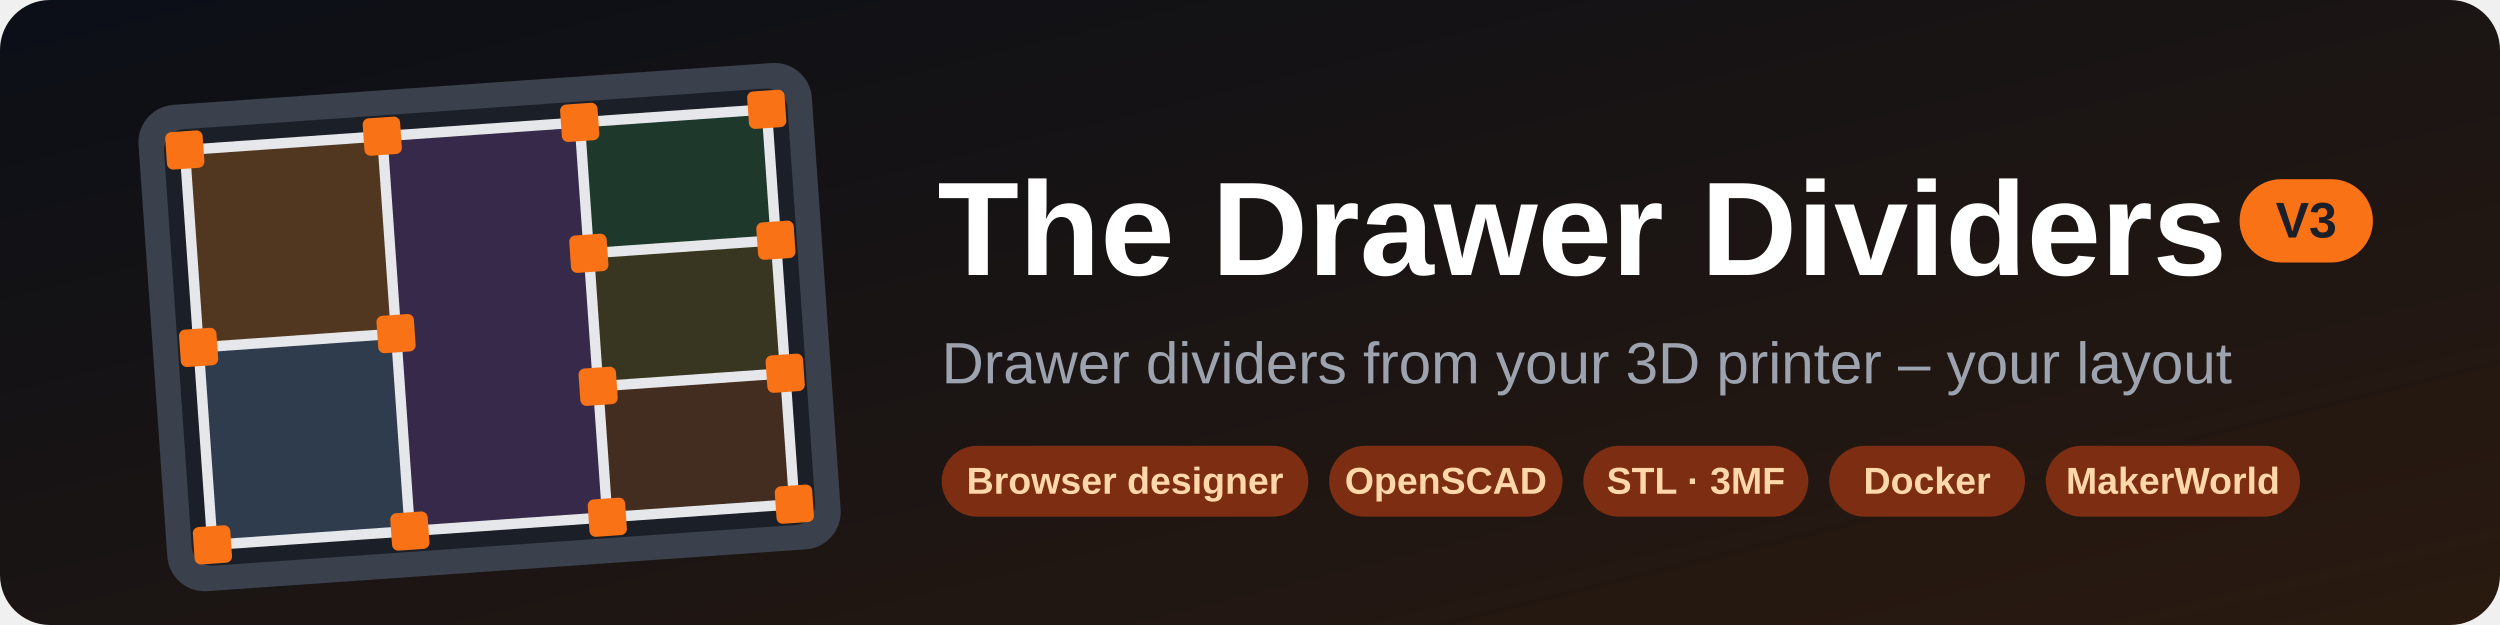
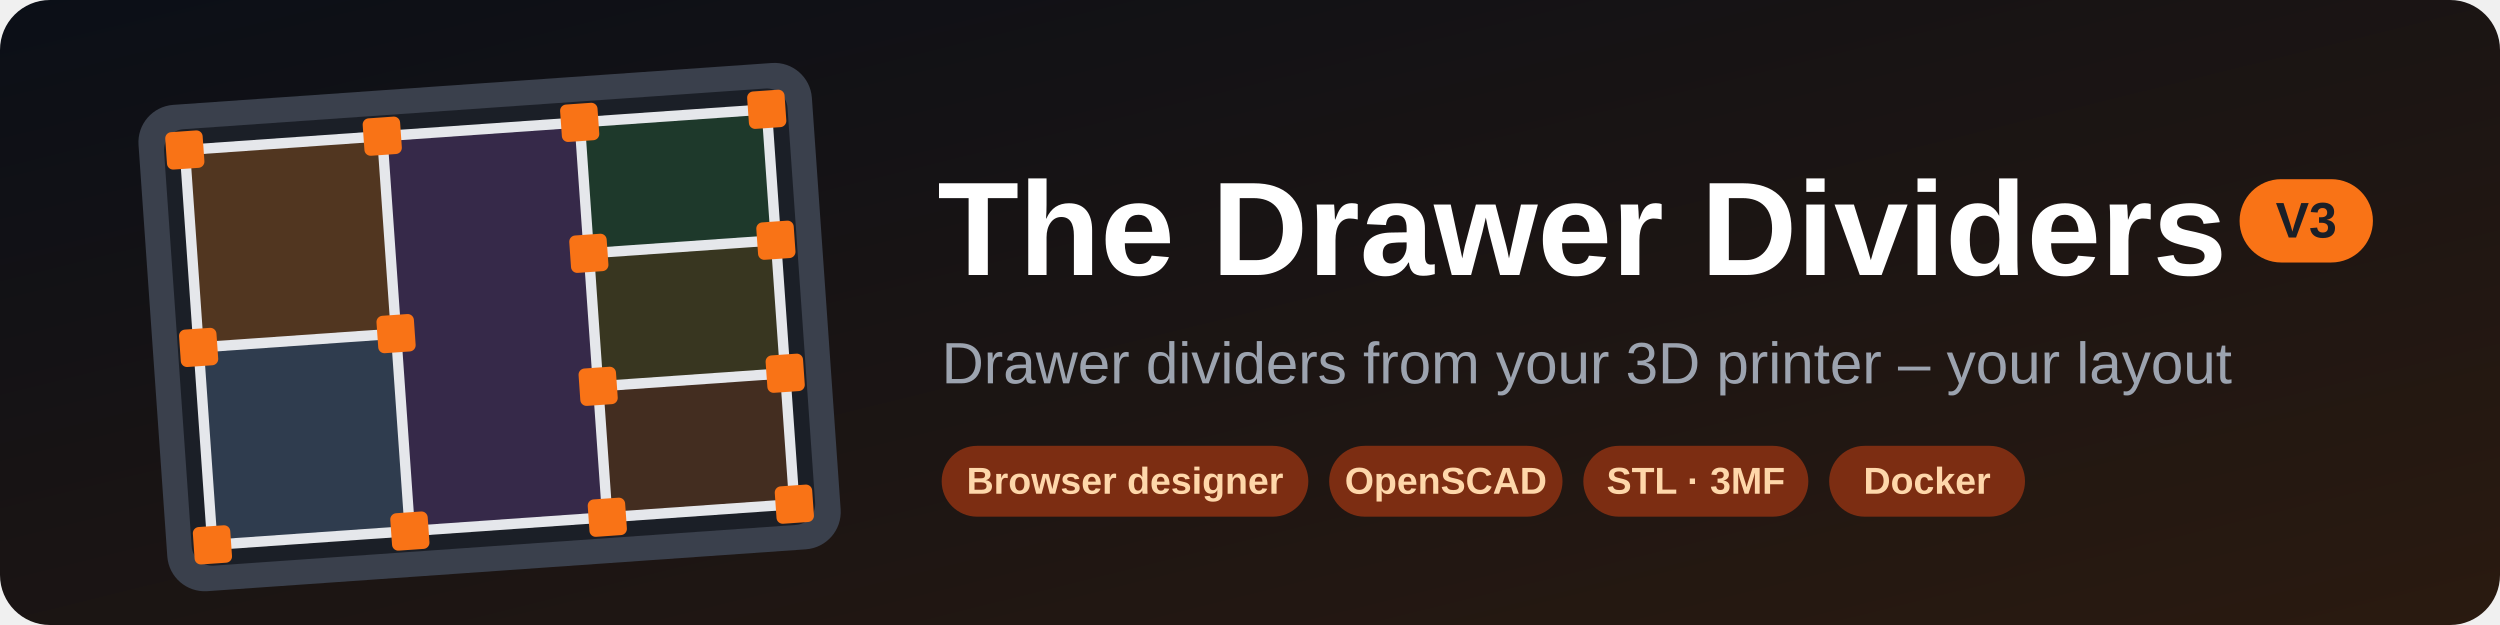
<svg xmlns="http://www.w3.org/2000/svg" width="1200" height="300" viewBox="0 0 1200 300" role="img" aria-label="The Drawer Dividers – 3D-printed drawer dividers">
  <defs>
    <linearGradient id="bg" x1="0" y1="0" x2="1" y2="1">
      <stop offset="0" stop-color="#0b0f17" />
      <stop offset="1" stop-color="#2a1a10" />
    </linearGradient>
    <g id="drawer">
      <rect x="-22" y="-22" width="324" height="234" rx="18" fill="#3a404c" />
      <rect x="-10" y="-10" width="300" height="210" rx="10" fill="#1b1f27" />
      <g opacity="0.85">
        <rect x="0" y="0" width="95" height="95" fill="#5b3a1f" />
        <rect x="0" y="95" width="95" height="95" fill="#334155" />
        <rect x="95" y="0" width="95" height="190" fill="#3b2a4f" />
        <rect x="190" y="0" width="90" height="63" fill="#1f3d2b" />
        <rect x="190" y="63" width="90" height="64" fill="#3d3a1f" />
        <rect x="190" y="127" width="90" height="63" fill="#4a2f1f" />
      </g>
      <g stroke="#e5e7eb" stroke-width="5" fill="none">
        <rect x="0" y="0" width="280" height="190" />
        <path d="M95 0V190M190 0V190M0 95H95M190 63H280M190 127H280" />
      </g>
      <g fill="#f97316">
        <rect x="-9" y="-9" width="18" height="18" rx="3" />
        <rect x="271" y="-9" width="18" height="18" rx="3" />
        <rect x="-9" y="181" width="18" height="18" rx="3" />
        <rect x="271" y="181" width="18" height="18" rx="3" />
        <rect x="86" y="-9" width="18" height="18" rx="3" />
        <rect x="181" y="-9" width="18" height="18" rx="3" />
        <rect x="86" y="181" width="18" height="18" rx="3" />
        <rect x="181" y="181" width="18" height="18" rx="3" />
        <rect x="-9" y="86" width="18" height="18" rx="3" />
        <rect x="86" y="86" width="18" height="18" rx="3" />
        <rect x="181" y="54" width="18" height="18" rx="3" />
        <rect x="271" y="54" width="18" height="18" rx="3" />
        <rect x="181" y="118" width="18" height="18" rx="3" />
        <rect x="271" y="118" width="18" height="18" rx="3" />
      </g>
    </g>
  </defs>
  <rect width="1200" height="300" rx="24" fill="url(#bg)" />
  <use href="#drawer" transform="translate(95 62) rotate(-4 140 95)" />
  <text x="450" y="132" font-family="Segoe UI, Arial, sans-serif" font-size="64" font-weight="700" fill="#ffffff">The Drawer Dividers</text>
  <rect x="1075" y="86" width="64" height="40" rx="20" fill="#f97316" />
  <text x="1107" y="114" text-anchor="middle" font-family="Segoe UI, Arial, sans-serif" font-size="24" font-weight="700" fill="#1b1f27">V3</text>
  <text x="452" y="184" font-family="Segoe UI, Arial, sans-serif" font-size="28" fill="#9ca3af">Drawer dividers from your 3D printer – your layout</text>
  <g font-family="Segoe UI, Arial, sans-serif" font-size="18" font-weight="600" text-anchor="middle">
    <rect x="452" y="214" width="176" height="34" rx="17" fill="#7c2d12" />
    <text x="540" y="237" fill="#fed7aa">Browser designer</text>
    <rect x="638" y="214" width="112" height="34" rx="17" fill="#7c2d12" />
    <text x="694" y="237" fill="#fed7aa">OpenSCAD</text>
    <rect x="760" y="214" width="108" height="34" rx="17" fill="#7c2d12" />
    <text x="814" y="237" fill="#fed7aa">STL · 3MF</text>
    <rect x="878" y="214" width="94" height="34" rx="17" fill="#7c2d12" />
    <text x="925" y="237" fill="#fed7aa">Docker</text>
-     <rect x="982" y="214" width="122" height="34" rx="17" fill="#7c2d12" />
-     <text x="1043" y="237" fill="#fed7aa">MakerWorld</text>
  </g>
</svg>
